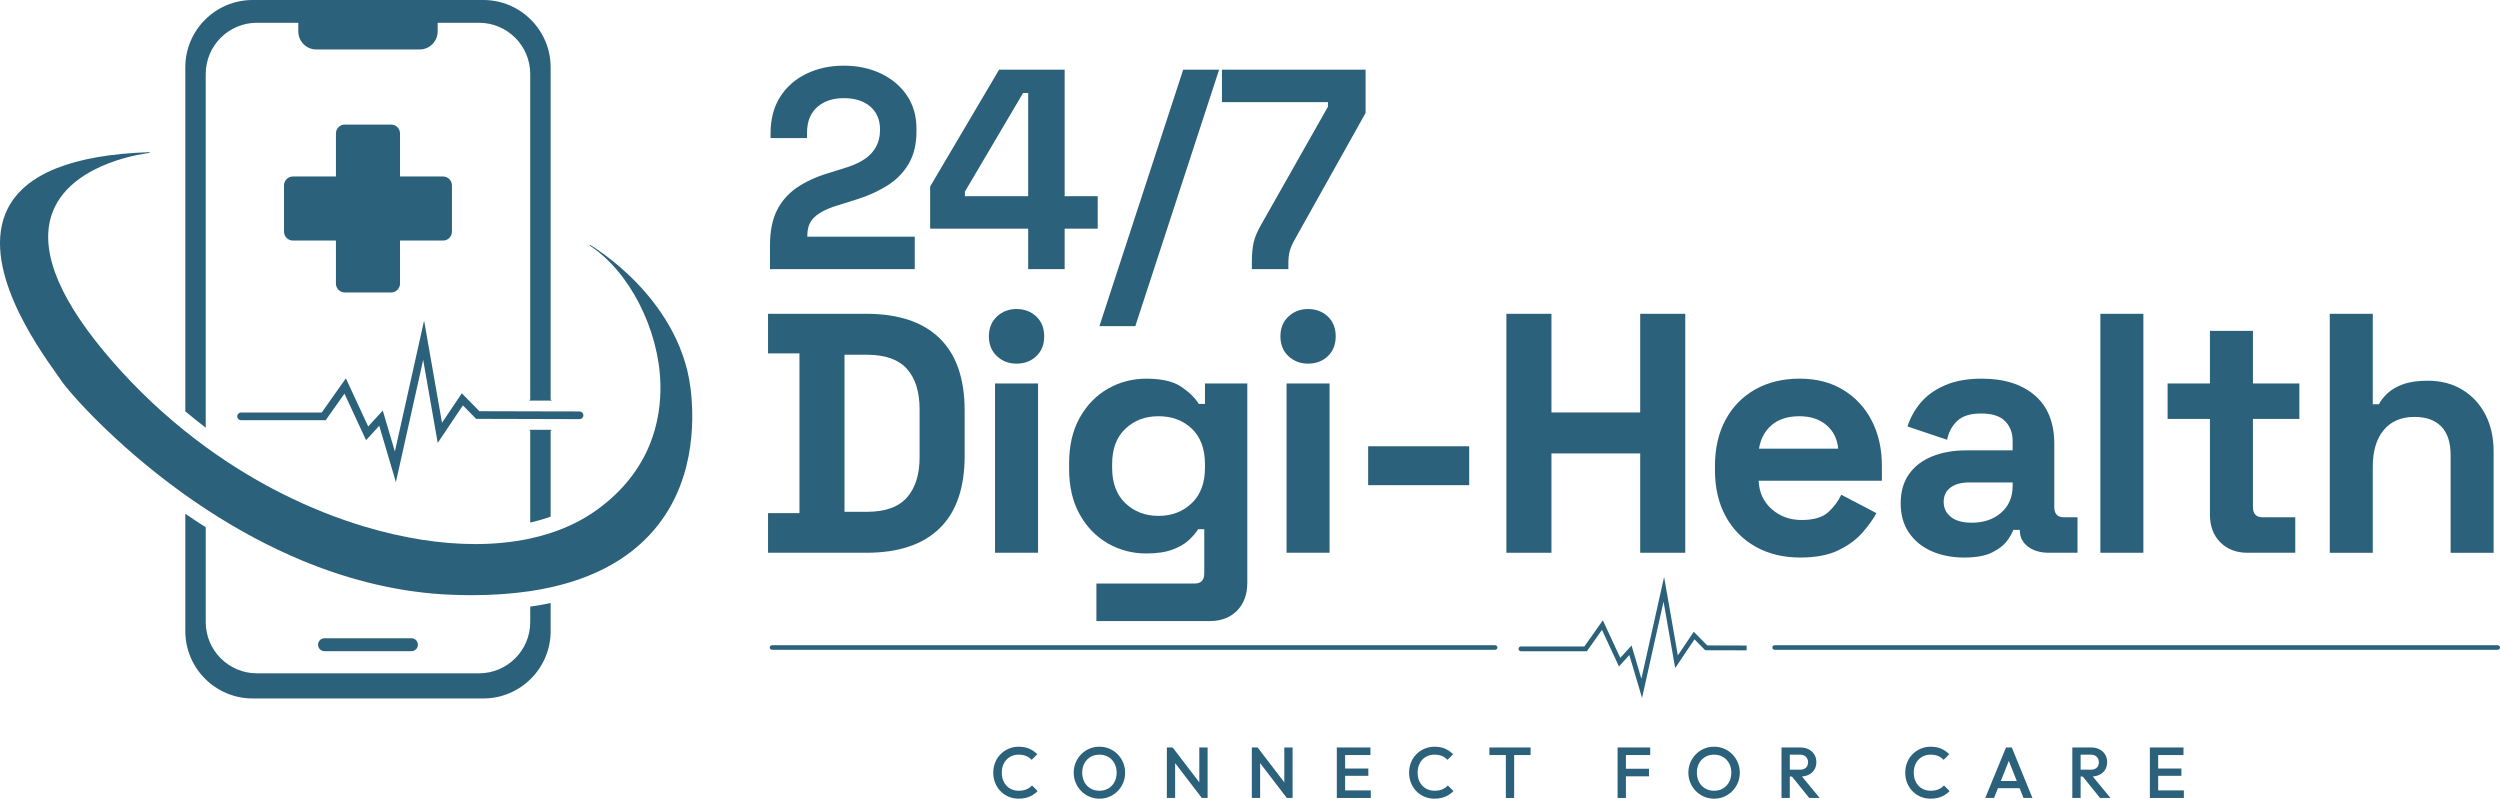
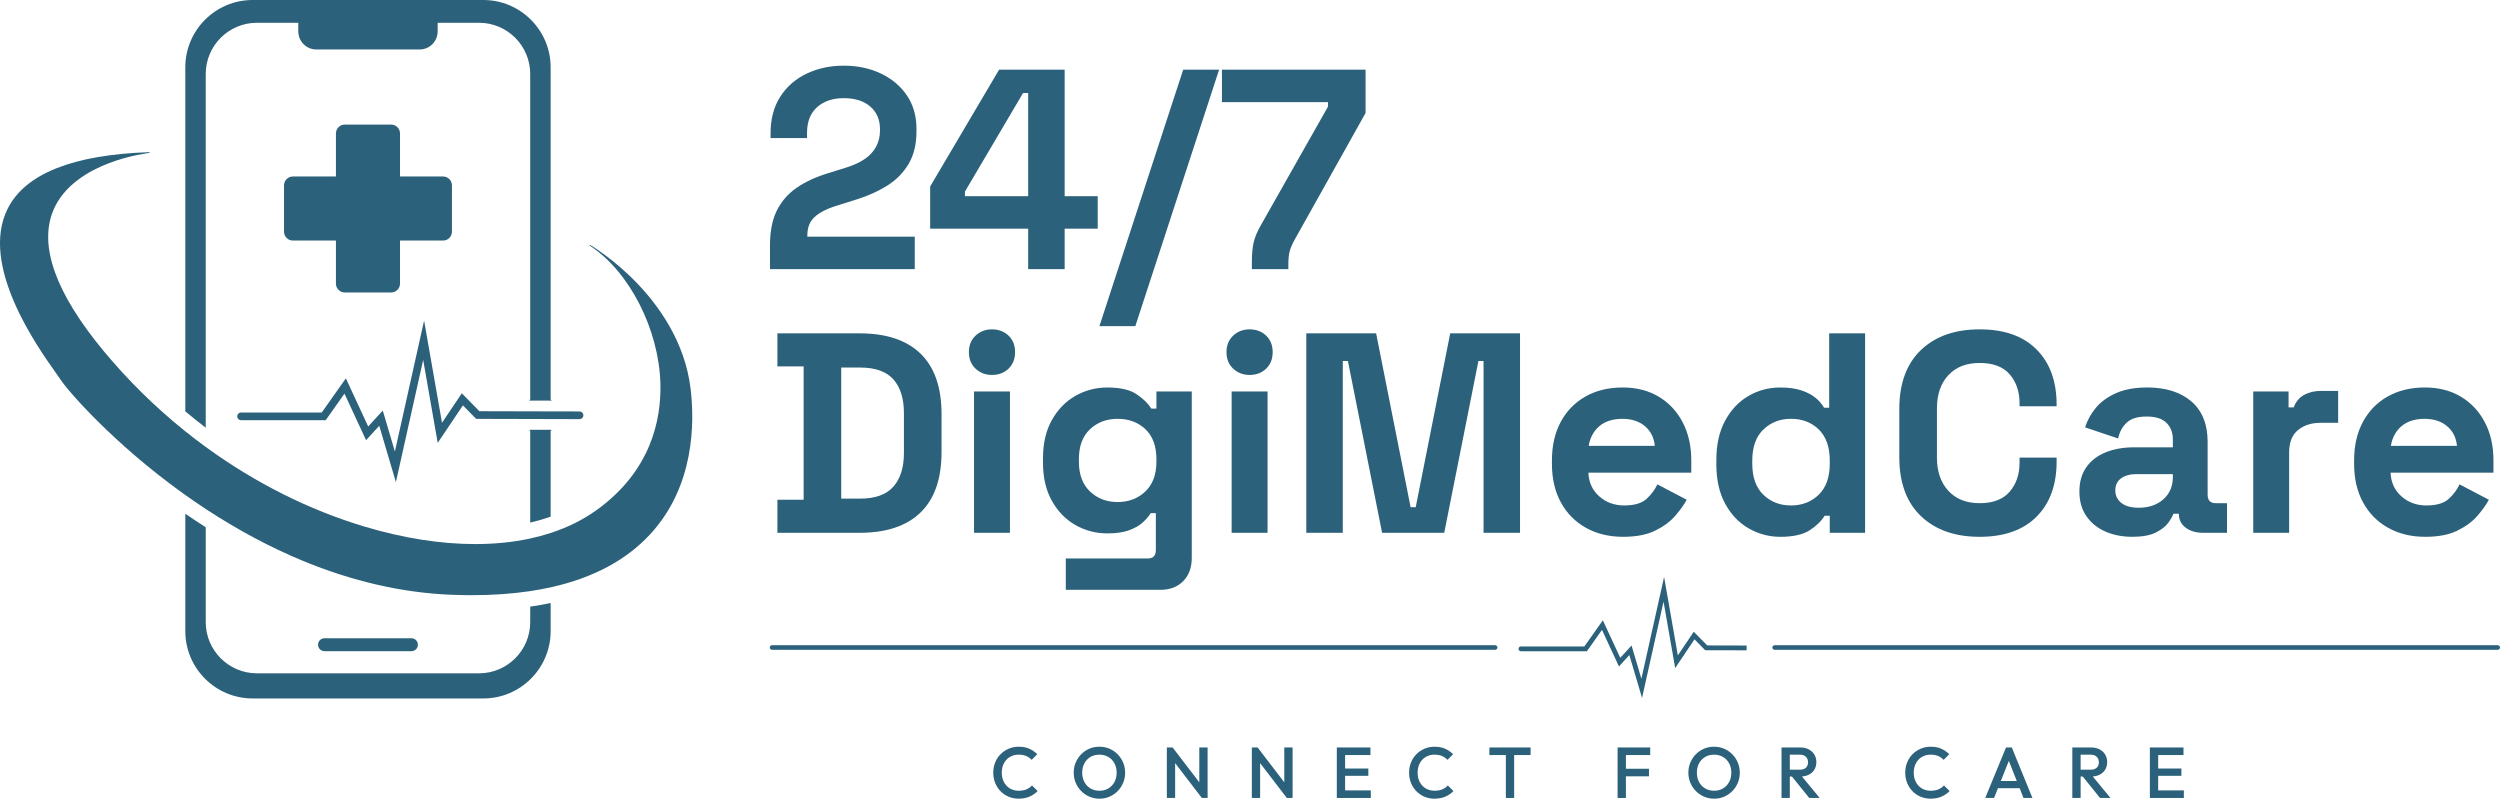
<svg xmlns="http://www.w3.org/2000/svg" id="Layer_2" data-name="Layer 2" viewBox="0 0 2189.51 699.49">
  <defs>
    <style>
      .cls-1 {
        fill: #2b617a;
      }
    </style>
  </defs>
  <g id="Layer_1-2" data-name="Layer 1">
    <g>
      <path class="cls-1" d="M1483.4,553.28l-13.94,20.74-12.04-68.72-19.89,89.16-8.61-29.13-9.88,10.82-15.26-32.87-16.17,22.87h-55.56c-1.16,0-2.11.94-2.11,2.11s.95,2.11,2.11,2.11h57.74l13.23-18.71,14.86,32.02,9.12-9.98,11.11,37.56,18.83-84.37,10.19,58.19,16.9-25.15,9.38,9.54,36.28.09v-4.21l-34.51-.09-11.77-11.97Z" />
      <g>
        <path class="cls-1" d="M482.25,452.48v-75.36h.67s0-.67,0-.67h-.67s-17.89-.05-17.89-.05h-.67s0,.67,0,.67h.67v80.62c6.21-1.45,12.18-3.18,17.89-5.21Z" />
        <path class="cls-1" d="M464.36,544.9c0,24.7-20.1,44.79-44.79,44.79h-194.59c-24.7,0-44.79-20.09-44.79-44.79v-83.12c-5.98-3.8-11.95-7.75-17.89-11.83v102.81c0,32.5,26.44,58.95,58.95,58.95h202.06c32.5,0,58.95-26.44,58.95-58.95v-24.62c-5.79,1.22-11.75,2.27-17.89,3.14v13.62Z" />
        <path class="cls-1" d="M180.19,64.74c0-24.7,20.1-44.79,44.79-44.79h36.26v7.46c0,8.77,7.05,15.91,15.73,15.91h90.62c8.67,0,15.72-7.14,15.72-15.91v-7.46h36.26c24.7,0,44.79,20.09,44.79,44.79v285.42h-.67v.67h.67l17.89.05h.67s0-.67,0-.67h-.67V58.94c0-32.5-26.44-58.94-58.95-58.94h-202.06c-32.5,0-58.95,26.44-58.95,58.94v301.32c5.86,4.92,11.83,9.69,17.89,14.31V64.74Z" />
        <path class="cls-1" d="M360.33,570.31c3.12,0,5.66-2.54,5.66-5.67s-2.54-5.66-5.66-5.66h-76.12c-3.12,0-5.66,2.54-5.66,5.66s2.54,5.67,5.66,5.67h76.12Z" />
        <path class="cls-1" d="M342.55,109.1h-40.55c-4.29,0-7.79,3.49-7.79,7.78v37.69h-37.69c-4.29,0-7.78,3.49-7.78,7.78v40.55c0,4.29,3.49,7.78,7.78,7.78h37.69v37.69c0,4.29,3.49,7.79,7.79,7.79h40.55c4.29,0,7.79-3.49,7.79-7.79v-37.69h37.69c4.29,0,7.78-3.49,7.78-7.78v-40.55c0-4.29-3.49-7.78-7.78-7.78h-37.69v-37.69c0-4.29-3.49-7.78-7.79-7.78Z" />
        <path class="cls-1" d="M482.25,360.3l-17.89-.05h-.67l-43.82-.11-15.42-15.68-17.34,25.8-15.67-89.43v-.09s-.03.09-.03.09l-25.57,114.62-10.61-35.88-12.76,13.96-19.56-42.16-21.13,29.9h-70.66c-1.85,0-3.36,1.51-3.36,3.36s1.51,3.36,3.36,3.36h74.14l16.43-23.25,18.92,40.78,11.53-12.62,14.59,49.35,23.89-107.06,12.73,72.69,22.07-32.84,11.61,11.8,46.64.12h.67l17.89.05h.67l24.66.07c1.84,0,3.36-1.51,3.36-3.36,0-1.86-1.5-3.37-3.35-3.37l-24.66-.07h-.67Z" />
        <path class="cls-1" d="M604.82,340.44c-4.98-41.64-28.68-73.68-47.69-93.24-20.36-20.94-39.81-32.41-40.44-32.78,0,0-.01,0-.01,0l-.35.57s0,0,0,0c34.78,22.5,60.88,73.5,62.06,121.24.77,31.51-8.29,76.25-55.89,110.5-11.63,8.36-24.91,14.99-39.58,19.84-.22.07-.45.15-.67.22-5.76,1.88-11.72,3.49-17.89,4.82-.22.05-.44.1-.67.15-14.82,3.16-30.73,4.74-47.52,4.74-29.99,0-62.76-5.07-96.9-15.3-48.78-14.62-95.8-38.31-138.41-69.27-.22-.16-.45-.32-.67-.49-6.06-4.41-12.02-8.97-17.89-13.68-.22-.18-.45-.36-.67-.54-25.76-20.72-49.64-44.19-70.98-69.96-41.86-50.54-56.7-91.82-44.12-122.69,9.18-22.52,31.63-35.08,48.85-41.66,18.7-7.14,35.43-8.96,35.6-8.98l-.05-.67c-67.24,2.23-109.07,18.98-124.34,49.78-24.49,49.41,25.94,120.44,42.51,143.78,1.71,2.41,3.07,4.32,3.9,5.59,7.12,10.86,47.07,56.29,106.19,98.89.81.59,1.63,1.17,2.44,1.75.23.16.45.32.67.48,5.94,4.22,11.9,8.3,17.89,12.23.22.15.45.3.67.44,27.66,18.11,55.84,33.15,84.05,44.84,43.59,18.06,87.31,28.1,129.94,29.84,6.25.26,12.35.38,18.33.38,18.04,0,34.89-1.16,50.52-3.47.23-.03.45-.07.67-.1,6.15-.92,12.11-2.03,17.89-3.3.22-.05.45-.1.67-.15,36.64-8.23,65.57-23.7,86.46-46.29,39.06-42.24,38.97-98.02,35.44-127.51Z" />
      </g>
      <g>
        <path class="cls-1" d="M674.36,235.71v-20.96c0-12.14,2-22.25,5.99-30.32,3.99-8.07,9.77-14.72,17.35-19.97,7.57-5.24,16.85-9.52,27.83-12.85l16.72-5.24c6.15-2,11.31-4.45,15.47-7.36,4.16-2.91,7.36-6.45,9.61-10.61,2.25-4.16,3.37-8.9,3.37-14.23v-1c0-8.32-2.83-14.93-8.49-19.84-5.66-4.91-13.4-7.36-23.21-7.36s-17.43,2.62-23.34,7.86c-5.91,5.24-8.86,12.77-8.86,22.59v4.49h-31.95v-3.99c0-12.64,2.83-23.37,8.49-32.2,5.65-8.82,13.35-15.55,23.09-20.21,9.73-4.66,20.59-6.99,32.57-6.99s22.79,2.29,32.44,6.86c9.65,4.58,17.26,10.98,22.84,19.22,5.57,8.24,8.36,17.93,8.36,29.08v2.5c0,11.15-2.29,20.59-6.86,28.33-4.58,7.74-10.77,14.06-18.59,18.97-7.82,4.91-16.72,8.95-26.7,12.1l-15.97,4.99c-7.16,2.17-12.73,4.54-16.72,7.11-3.99,2.58-6.78,5.41-8.36,8.49-1.58,3.08-2.37,6.78-2.37,11.11v1h94.09v28.45h-126.78Z" />
        <path class="cls-1" d="M900.48,235.71v-35.44h-85.85v-36.94l60.4-102.33h57.4v110.81h28.95v28.45h-28.95v35.44h-31.95ZM845.07,171.82h55.41v-90.35h-4.49l-50.91,86.35v3.99Z" />
        <path class="cls-1" d="M962.87,285.63l73.38-224.62h31.45l-73.38,224.62h-31.45Z" />
        <path class="cls-1" d="M1096.39,235.71v-6.49c0-6.49.5-12.02,1.5-16.6,1-4.57,3.16-9.77,6.49-15.6l58.65-103.57v-3.99h-92.84v-28.45h125.79v37.94l-61.89,110.56c-2.17,3.83-3.66,7.24-4.49,10.23-.83,2.99-1.25,6.66-1.25,10.98v4.99h-31.95Z" />
      </g>
      <g>
+         <path class="cls-1" d="M680.86,466.64v-28.95h22.96v-116.8h-22.96v-28.95h71.88c23.46,0,41.3,5.95,53.53,17.84,12.23,11.9,18.34,29.57,18.34,53.03v32.94c0,23.46-6.11,41.14-18.34,53.04-12.23,11.9-30.07,17.84-53.53,17.84h-71.88ZM736.76,436.69h16.47c13.31,0,23.04-3.49,29.2-10.48,6.15-6.99,9.23-16.8,9.23-29.45v-34.94c0-12.81-3.08-22.67-9.23-29.57-6.16-6.9-15.89-10.36-29.2-10.36h-16.47v114.8Z" />
+         <path class="cls-1" d="M868.78,328.38c-5.66,0-10.44-1.83-14.35-5.49-3.91-3.66-5.86-8.49-5.86-14.48s1.95-10.81,5.86-14.48c3.91-3.66,8.69-5.49,14.35-5.49s10.65,1.83,14.48,5.49c3.83,3.66,5.74,8.49,5.74,14.48s-1.91,10.82-5.74,14.48c-3.83,3.66-8.65,5.49-14.48,5.49ZM853.06,466.64v-123.79h31.45v123.79h-31.45Z" />
+         <path class="cls-1" d="M913.46,405.25v-3.99c0-12.98,2.58-24.08,7.74-33.32,5.16-9.23,12.02-16.3,20.59-21.21,8.57-4.91,17.93-7.36,28.08-7.36,11.31,0,19.88,2,25.71,5.99,5.82,3.99,10.06,8.15,12.73,12.48h4.49v-14.97h30.95v145.75c0,8.48-2.49,15.26-7.49,20.34-4.99,5.07-11.65,7.61-19.97,7.61h-82.86v-27.45h71.88c4.66,0,6.99-2.5,6.99-7.49v-32.2h-4.49c-1.67,2.66-3.99,5.37-6.99,8.11-2.99,2.75-6.99,5.03-11.98,6.86-4.99,1.83-11.32,2.75-18.97,2.75-10.15,0-19.51-2.45-28.08-7.36-8.57-4.91-15.43-11.98-20.59-21.21-5.16-9.23-7.74-20.34-7.74-33.32ZM978.85,439.69c9.65,0,17.72-3.08,24.21-9.23,6.49-6.15,9.73-14.81,9.73-25.96v-2.5c0-11.31-3.21-20-9.61-26.08-6.41-6.07-14.52-9.11-24.33-9.11s-17.72,3.04-24.21,9.11c-6.49,6.08-9.73,14.77-9.73,26.08v2.5c0,11.15,3.24,19.8,9.73,25.96,6.49,6.16,14.56,9.23,24.21,9.23Z" />
+         <path class="cls-1" d="M1094.39,328.38c-5.66,0-10.44-1.83-14.35-5.49-3.91-3.66-5.87-8.49-5.87-14.48s1.95-10.81,5.87-14.48c3.91-3.66,8.69-5.49,14.35-5.49s10.65,1.83,14.48,5.49c3.83,3.66,5.74,8.49,5.74,14.48s-1.92,10.82-5.74,14.48c-3.83,3.66-8.65,5.49-14.48,5.49ZM1078.67,466.64v-123.79h31.45v123.79h-31.45Z" />
+         <path class="cls-1" d="M1144.06,466.64v-174.7h61.15l30.2,152.24h4.49l30.2-152.24h61.15v174.7h-31.95v-150.49h-4.49l-29.95,150.49h-54.41l-29.95-150.49h-4.49v150.49h-31.95Z" />
+         <path class="cls-1" d="M1421.58,470.14c-12.31,0-23.17-2.62-32.57-7.86-9.4-5.24-16.72-12.64-21.96-22.21-5.24-9.57-7.86-20.84-7.86-33.82v-3c0-12.98,2.58-24.25,7.74-33.82,5.16-9.57,12.39-16.97,21.71-22.21,9.32-5.24,20.13-7.86,32.44-7.86s22.71,2.71,31.7,8.11c8.99,5.41,15.97,12.9,20.96,22.46,4.99,9.57,7.49,20.68,7.49,33.32v10.73h-90.1c.33,8.49,3.49,15.39,9.48,20.71,5.99,5.33,13.31,7.99,21.96,7.99s15.31-1.91,19.47-5.74c4.16-3.83,7.32-8.07,9.48-12.73l25.71,13.48c-2.33,4.33-5.7,9.03-10.11,14.1-4.41,5.08-10.28,9.4-17.59,12.98-7.32,3.58-16.64,5.37-27.95,5.37ZM1391.39,390.52h57.9c-.67-7.15-3.54-12.89-8.61-17.22-5.08-4.32-11.69-6.49-19.84-6.49s-15.22,2.17-20.22,6.49c-4.99,4.33-8.07,10.07-9.23,17.22Z" />
+         <path class="cls-1" d="M1559.1,470.14c-9.82,0-19.01-2.46-27.58-7.36-8.57-4.91-15.43-12.1-20.59-21.59-5.16-9.48-7.74-20.96-7.74-34.44v-3.99c0-13.48,2.58-24.96,7.74-34.44,5.16-9.48,11.98-16.68,20.46-21.59,8.49-4.91,17.72-7.36,27.7-7.36,7.49,0,13.77.87,18.84,2.62,5.07,1.75,9.19,3.95,12.35,6.61,3.16,2.66,5.57,5.49,7.24,8.49h4.49v-65.14h31.45v174.7h-30.95v-14.97h-4.49c-2.83,4.66-7.2,8.9-13.1,12.73-5.91,3.83-14.52,5.74-25.83,5.74ZM1568.58,442.68c9.65,0,17.72-3.12,24.21-9.36s9.73-15.35,9.73-27.33v-2.5c0-11.98-3.21-21.09-9.61-27.33-6.41-6.24-14.52-9.36-24.33-9.36s-17.72,3.12-24.21,9.36c-6.49,6.24-9.73,15.35-9.73,27.33v2.5c0,11.98,3.25,21.09,9.73,27.33,6.49,6.24,14.56,9.36,24.21,9.36Z" />
+         <path class="cls-1" d="M1733.8,470.14c-21.63,0-38.77-6.03-51.41-18.09-12.65-12.06-18.97-29.33-18.97-51.79v-41.93c0-22.46,6.32-39.72,18.97-51.79,12.64-12.06,29.78-18.09,51.41-18.09s38.06,5.87,49.79,17.59,17.6,27.83,17.6,48.29v1.5h-32.45v-2.5c0-10.31-2.87-18.8-8.61-25.46-5.74-6.65-14.52-9.98-26.33-9.98s-20.8,3.58-27.45,10.73c-6.66,7.16-9.98,16.89-9.98,29.2v42.93c0,12.15,3.33,21.84,9.98,29.08,6.65,7.24,15.8,10.86,27.45,10.86s20.59-3.37,26.33-10.11c5.74-6.74,8.61-15.18,8.61-25.33v-4.49h32.45v3.49c0,20.47-5.87,36.56-17.6,48.29-11.73,11.73-28.33,17.6-49.79,17.6Z" />
+         <path class="cls-1" d="M1867.57,470.14c-8.82,0-16.72-1.54-23.71-4.62-6.99-3.08-12.52-7.57-16.6-13.48-4.08-5.9-6.11-13.1-6.11-21.59s2.04-15.6,6.11-21.34c4.08-5.74,9.73-10.07,16.97-12.98,7.24-2.91,15.51-4.37,24.83-4.37h33.94v-6.99c0-5.82-1.83-10.61-5.49-14.35-3.66-3.74-9.48-5.62-17.47-5.62s-13.64,1.79-17.47,5.37c-3.83,3.58-6.33,8.2-7.49,13.85l-28.95-9.73c2-6.32,5.2-12.1,9.61-17.34,4.41-5.24,10.31-9.48,17.72-12.73,7.4-3.25,16.43-4.87,27.08-4.87,16.3,0,29.2,4.08,38.68,12.23,9.48,8.15,14.23,19.97,14.23,35.44v46.17c0,4.99,2.33,7.49,6.99,7.49h9.98v25.96h-20.96c-6.16,0-11.23-1.5-15.22-4.49-3.99-3-5.99-6.99-5.99-11.98v-.25h-4.74c-.67,2-2.16,4.62-4.49,7.86-2.33,3.25-5.99,6.12-10.98,8.61-4.99,2.5-11.82,3.74-20.46,3.74ZM1873.06,444.68c8.82,0,16.01-2.45,21.59-7.36,5.57-4.91,8.36-11.44,8.36-19.59v-2.5h-31.7c-5.83,0-10.4,1.25-13.73,3.74-3.33,2.5-4.99,5.99-4.99,10.48s1.75,8.15,5.24,10.98c3.49,2.83,8.57,4.24,15.22,4.24Z" />
+         <path class="cls-1" d="M1973.39,466.64v-123.79h30.95v13.98h4.49c1.83-4.99,4.87-8.65,9.11-10.98,4.24-2.33,9.19-3.49,14.85-3.49h14.97v27.95h-15.47c-7.99,0-14.56,2.12-19.72,6.36-5.16,4.24-7.74,10.78-7.74,19.59v70.38h-31.45Z" />
+         <path class="cls-1" d="M2124.13,470.14c-12.31,0-23.17-2.62-32.57-7.86-9.4-5.24-16.72-12.64-21.96-22.21-5.24-9.57-7.86-20.84-7.86-33.82v-3c0-12.98,2.58-24.25,7.74-33.82,5.16-9.57,12.39-16.97,21.71-22.21,9.32-5.24,20.13-7.86,32.44-7.86s22.71,2.71,31.7,8.11c8.99,5.41,15.97,12.9,20.96,22.46,4.99,9.57,7.49,20.68,7.49,33.32v10.73h-90.1c.33,8.49,3.49,15.39,9.48,20.71,5.99,5.33,13.31,7.99,21.96,7.99s15.31-1.91,19.47-5.74c4.16-3.83,7.32-8.07,9.48-12.73l25.71,13.48c-2.33,4.33-5.7,9.03-10.11,14.1-4.41,5.08-10.28,9.4-17.59,12.98-7.32,3.58-16.64,5.37-27.95,5.37ZM2093.93,390.52h57.9c-.67-7.15-3.54-12.89-8.61-17.22-5.08-4.32-11.69-6.49-19.84-6.49s-15.22,2.17-20.22,6.49c-4.99,4.33-8.07,10.07-9.23,17.22Z" />
+       </g>
+       <g>
        <path class="cls-1" d="M892.21,699.49c-3.2,0-6.16-.58-8.88-1.74s-5.09-2.78-7.11-4.87c-2.02-2.08-3.58-4.51-4.68-7.27-1.1-2.76-1.64-5.72-1.64-8.88s.55-6.12,1.64-8.88c1.09-2.76,2.65-5.17,4.68-7.23,2.02-2.06,4.39-3.69,7.11-4.87,2.72-1.18,5.68-1.77,8.88-1.77,3.58,0,6.68.59,9.29,1.77,2.61,1.18,4.93,2.78,6.95,4.8l-4.93,4.93c-1.31-1.43-2.9-2.55-4.77-3.35-1.88-.8-4.05-1.2-6.54-1.2-2.19,0-4.19.38-6,1.14-1.81.76-3.38,1.84-4.71,3.25-1.33,1.41-2.35,3.09-3.06,5.02-.72,1.94-1.07,4.07-1.07,6.38s.36,4.44,1.07,6.38c.72,1.94,1.74,3.61,3.06,5.02,1.33,1.41,2.9,2.5,4.71,3.25,1.81.76,3.81,1.14,6,1.14,2.7,0,4.98-.41,6.86-1.23,1.87-.82,3.46-1.95,4.77-3.38l4.93,4.93c-2.02,2.06-4.4,3.69-7.14,4.87-2.74,1.18-5.88,1.77-9.41,1.77Z" />
        <path class="cls-1" d="M962.98,699.49c-3.16,0-6.11-.59-8.85-1.77-2.74-1.18-5.14-2.81-7.2-4.9-2.06-2.08-3.68-4.51-4.83-7.27-1.16-2.76-1.74-5.72-1.74-8.88s.58-6.11,1.74-8.85c1.16-2.74,2.76-5.15,4.8-7.23,2.04-2.08,4.42-3.71,7.14-4.87,2.72-1.16,5.66-1.74,8.81-1.74s6.1.58,8.81,1.74c2.72,1.16,5.11,2.78,7.17,4.87,2.06,2.08,3.67,4.51,4.83,7.27,1.16,2.76,1.74,5.72,1.74,8.88s-.58,6.12-1.74,8.88c-1.16,2.76-2.76,5.17-4.8,7.23-2.04,2.06-4.42,3.69-7.14,4.87-2.72,1.18-5.63,1.77-8.75,1.77ZM962.85,692.54c2.99,0,5.61-.67,7.87-2.02,2.25-1.35,4.02-3.21,5.31-5.59,1.28-2.38,1.93-5.13,1.93-8.25,0-2.32-.37-4.43-1.11-6.35-.74-1.92-1.78-3.58-3.13-4.99-1.35-1.41-2.94-2.5-4.77-3.25-1.83-.76-3.87-1.14-6.1-1.14-2.95,0-5.55.66-7.8,1.99-2.25,1.33-4.02,3.17-5.31,5.53-1.29,2.36-1.93,5.1-1.93,8.21,0,2.32.37,4.46,1.11,6.41.74,1.96,1.77,3.63,3.1,5.02,1.33,1.39,2.92,2.47,4.77,3.25,1.85.78,3.88,1.17,6.07,1.17Z" />
        <path class="cls-1" d="M1021.93,698.86v-44.23h5.05l2.21,8.34v35.89h-7.27ZM1052.57,698.86l-26.47-34.56.88-9.67,26.47,34.56-.88,9.67ZM1052.57,698.86l-2.21-7.77v-36.46h7.27v44.23h-5.05Z" />
        <path class="cls-1" d="M1096.36,698.86v-44.23h5.05l2.21,8.34v35.89h-7.27ZM1127,698.86l-26.47-34.56.88-9.67,26.47,34.56-.88,9.67ZM1127,698.86l-2.21-7.77v-36.46h7.27v44.23h-5.05Z" />
        <path class="cls-1" d="M1170.79,698.86v-44.23h7.27v44.23h-7.27ZM1175.78,661.27v-6.63h24.45v6.63h-24.45ZM1175.78,679.46v-6.38h22.62v6.38h-22.62ZM1175.78,698.86v-6.63h24.77v6.63h-24.77Z" />
        <path class="cls-1" d="M1256.4,699.49c-3.2,0-6.16-.58-8.88-1.74-2.72-1.16-5.09-2.78-7.11-4.87-2.02-2.08-3.58-4.51-4.68-7.27-1.1-2.76-1.64-5.72-1.64-8.88s.55-6.12,1.64-8.88c1.09-2.76,2.65-5.17,4.68-7.23,2.02-2.06,4.39-3.69,7.11-4.87,2.72-1.18,5.67-1.77,8.88-1.77,3.58,0,6.68.59,9.29,1.77,2.61,1.18,4.93,2.78,6.95,4.8l-4.93,4.93c-1.31-1.43-2.9-2.55-4.77-3.35-1.87-.8-4.05-1.2-6.54-1.2-2.19,0-4.19.38-6,1.14-1.81.76-3.38,1.84-4.71,3.25-1.33,1.41-2.35,3.09-3.06,5.02-.72,1.94-1.07,4.07-1.07,6.38s.36,4.44,1.07,6.38c.72,1.94,1.74,3.61,3.06,5.02,1.33,1.41,2.9,2.5,4.71,3.25,1.81.76,3.81,1.14,6,1.14,2.7,0,4.98-.41,6.86-1.23,1.87-.82,3.46-1.95,4.77-3.38l4.93,4.93c-2.02,2.06-4.4,3.69-7.14,4.87s-5.88,1.77-9.41,1.77Z" />
        <path class="cls-1" d="M1304.42,661.27v-6.63h36.08v6.63h-36.08ZM1318.83,698.86v-42.96h7.27v42.96h-7.27Z" />
        <path class="cls-1" d="M1416.7,698.86v-44.23h7.27v44.23h-7.27ZM1421.69,661.27v-6.63h23.57v6.63h-23.57ZM1421.69,679.91v-6.63h22.49v6.63h-22.49Z" />
        <path class="cls-1" d="M1501.3,699.49c-3.16,0-6.11-.59-8.85-1.77-2.74-1.18-5.14-2.81-7.2-4.9-2.06-2.08-3.68-4.51-4.83-7.27-1.16-2.76-1.74-5.72-1.74-8.88s.58-6.11,1.74-8.85c1.16-2.74,2.76-5.15,4.8-7.23s4.42-3.71,7.14-4.87c2.72-1.16,5.65-1.74,8.81-1.74s6.1.58,8.81,1.74c2.72,1.16,5.11,2.78,7.17,4.87,2.06,2.08,3.67,4.51,4.83,7.27,1.16,2.76,1.74,5.72,1.74,8.88s-.58,6.12-1.74,8.88c-1.16,2.76-2.76,5.17-4.8,7.23-2.04,2.06-4.42,3.69-7.14,4.87s-5.63,1.77-8.75,1.77ZM1501.18,692.54c2.99,0,5.61-.67,7.87-2.02,2.25-1.35,4.02-3.21,5.31-5.59s1.93-5.13,1.93-8.25c0-2.32-.37-4.43-1.11-6.35-.74-1.92-1.78-3.58-3.13-4.99-1.35-1.41-2.94-2.5-4.77-3.25-1.83-.76-3.87-1.14-6.1-1.14-2.95,0-5.55.66-7.8,1.99-2.25,1.33-4.02,3.17-5.31,5.53-1.29,2.36-1.93,5.1-1.93,8.21,0,2.32.37,4.46,1.11,6.41.74,1.96,1.77,3.63,3.1,5.02,1.33,1.39,2.92,2.47,4.77,3.25,1.85.78,3.88,1.17,6.07,1.17Z" />
        <path class="cls-1" d="M1560.25,698.86v-44.23h7.27v44.23h-7.27ZM1565.25,680.1v-6h11.18c2.23,0,3.97-.58,5.21-1.74,1.24-1.16,1.86-2.77,1.86-4.83,0-1.85-.61-3.41-1.83-4.68-1.22-1.26-2.95-1.9-5.18-1.9h-11.25v-6.32h11.56c2.78,0,5.22.56,7.33,1.67,2.11,1.12,3.74,2.63,4.9,4.55,1.16,1.92,1.74,4.1,1.74,6.54,0,2.57-.58,4.8-1.74,6.7-1.16,1.9-2.79,3.37-4.9,4.42-2.11,1.05-4.55,1.58-7.33,1.58h-11.56ZM1584.52,698.86l-15.48-19.21,6.76-2.46,17.88,21.67h-9.16Z" />
        <path class="cls-1" d="M1690.92,699.49c-3.2,0-6.16-.58-8.88-1.74-2.72-1.16-5.09-2.78-7.11-4.87-2.02-2.08-3.58-4.51-4.68-7.27-1.1-2.76-1.64-5.72-1.64-8.88s.55-6.12,1.64-8.88c1.09-2.76,2.65-5.17,4.68-7.23,2.02-2.06,4.39-3.69,7.11-4.87,2.72-1.18,5.67-1.77,8.88-1.77,3.58,0,6.68.59,9.29,1.77,2.61,1.18,4.93,2.78,6.95,4.8l-4.93,4.93c-1.31-1.43-2.9-2.55-4.77-3.35-1.87-.8-4.05-1.2-6.54-1.2-2.19,0-4.19.38-6,1.14-1.81.76-3.38,1.84-4.71,3.25-1.33,1.41-2.35,3.09-3.06,5.02-.72,1.94-1.07,4.07-1.07,6.38s.36,4.44,1.07,6.38c.72,1.94,1.74,3.61,3.06,5.02,1.33,1.41,2.9,2.5,4.71,3.25,1.81.76,3.81,1.14,6,1.14,2.7,0,4.98-.41,6.86-1.23,1.87-.82,3.46-1.95,4.77-3.38l4.93,4.93c-2.02,2.06-4.4,3.69-7.14,4.87s-5.88,1.77-9.41,1.77Z" />
        <path class="cls-1" d="M1738.68,698.86l18.2-44.23h5.06l18.07,44.23h-7.83l-14.15-35.83h2.65l-14.28,35.83h-7.71ZM1747.66,690.33v-6.32h23.44v6.32h-23.44Z" />
        <path class="cls-1" d="M1814.95,698.86v-44.23h7.27v44.23h-7.27ZM1819.94,680.1v-6h11.18c2.23,0,3.97-.58,5.21-1.74,1.24-1.16,1.86-2.77,1.86-4.83,0-1.85-.61-3.41-1.83-4.68-1.22-1.26-2.95-1.9-5.18-1.9h-11.25v-6.32h11.56c2.78,0,5.22.56,7.33,1.67,2.11,1.12,3.74,2.63,4.9,4.55,1.16,1.92,1.74,4.1,1.74,6.54,0,2.57-.58,4.8-1.74,6.7-1.16,1.9-2.79,3.37-4.9,4.42-2.11,1.05-4.55,1.58-7.33,1.58h-11.56ZM1839.21,698.86l-15.48-19.21,6.76-2.46,17.88,21.67h-9.16Z" />
        <path class="cls-1" d="M1882.87,698.86v-44.23h7.27v44.23h-7.27ZM1887.86,661.27v-6.63h24.45v6.63h-24.45ZM1887.86,679.46v-6.38h22.62v6.38h-22.62ZM1887.86,698.86v-6.63h24.77v6.63h-24.77Z" />
      </g>
      <path class="cls-1" d="M2187.51,569.09h-633.29c-1.1,0-2-.9-2-2s.9-2,2-2h633.29c1.1,0,2,.9,2,2s-.9,2-2,2Z" />
      <path class="cls-1" d="M1309.46,569.09h-633.29c-1.1,0-2-.9-2-2s.9-2,2-2h633.29c1.1,0,2,.9,2,2s-.9,2-2,2Z" />
-       <g>
-         <path class="cls-1" d="M672.65,484.11v-34.68h27.51v-139.92h-27.51v-34.68h86.1c28.1,0,49.48,7.13,64.13,21.38,14.65,14.25,21.97,35.43,21.97,63.53v39.46c0,28.1-7.32,49.28-21.97,63.53-14.65,14.25-36.03,21.38-64.13,21.38h-86.1ZM739.62,448.24h19.73c15.94,0,27.6-4.18,34.98-12.56,7.37-8.37,11.06-20.13,11.06-35.28v-41.86c0-15.35-3.69-27.16-11.06-35.43-7.38-8.27-19.04-12.41-34.98-12.41h-19.73v137.53Z" />
-         <path class="cls-1" d="M890.29,318.48c-6.78,0-12.51-2.19-17.19-6.58-4.69-4.38-7.03-10.16-7.03-17.34s2.34-12.95,7.03-17.34c4.68-4.38,10.41-6.58,17.19-6.58s12.75,2.2,17.34,6.58c4.58,4.39,6.88,10.17,6.88,17.34s-2.29,12.96-6.88,17.34c-4.59,4.39-10.37,6.58-17.34,6.58ZM871.46,484.11v-148.29h37.67v148.29h-37.67Z" />
-         <path class="cls-1" d="M936.33,410.57v-4.78c0-15.55,3.09-28.85,9.27-39.91,6.18-11.06,14.4-19.53,24.67-25.41,10.26-5.88,21.48-8.82,33.63-8.82,13.55,0,23.82,2.39,30.79,7.18,6.97,4.78,12.06,9.77,15.25,14.95h5.38v-17.94h37.07v174.6c0,10.16-2.99,18.28-8.97,24.37-5.98,6.08-13.95,9.12-23.92,9.12h-99.26v-32.89h86.1c5.58,0,8.37-2.99,8.37-8.97v-38.57h-5.38c-1.99,3.19-4.78,6.43-8.37,9.72-3.59,3.29-8.37,6.03-14.35,8.22-5.98,2.2-13.56,3.29-22.72,3.29-12.16,0-23.37-2.94-33.63-8.82-10.27-5.88-18.49-14.35-24.67-25.41-6.18-11.06-9.27-24.37-9.27-39.91ZM1014.66,451.82c11.56,0,21.23-3.69,29-11.06,7.77-7.37,11.66-17.74,11.66-31.09v-2.99c0-13.55-3.84-23.96-11.51-31.24-7.67-7.27-17.39-10.91-29.15-10.91s-21.23,3.64-29,10.91c-7.77,7.28-11.66,17.69-11.66,31.24v2.99c0,13.36,3.89,23.72,11.66,31.09,7.77,7.38,17.44,11.06,29,11.06Z" />
-         <path class="cls-1" d="M1145.61,318.48c-6.78,0-12.51-2.19-17.19-6.58-4.68-4.38-7.02-10.16-7.02-17.34s2.34-12.95,7.02-17.34c4.68-4.38,10.41-6.58,17.19-6.58s12.75,2.2,17.34,6.58c4.58,4.39,6.87,10.17,6.87,17.34s-2.29,12.96-6.87,17.34c-4.59,4.39-10.37,6.58-17.34,6.58ZM1126.77,484.11v-148.29h37.67v148.29h-37.67Z" />
-         <path class="cls-1" d="M1198.23,424.92v-34.08h88.5v34.08h-88.5Z" />
-         <path class="cls-1" d="M1319.31,484.11v-209.28h39.46v86.4h77.73v-86.4h39.46v209.28h-39.46v-87h-77.73v87h-39.46Z" />
-         <path class="cls-1" d="M1576.72,488.3c-14.75,0-27.76-3.14-39.02-9.42-11.26-6.28-20.03-15.14-26.31-26.61-6.28-11.46-9.42-24.96-9.42-40.51v-3.59c0-15.55,3.09-29.05,9.27-40.51,6.18-11.46,14.85-20.33,26.01-26.61,11.16-6.28,24.11-9.42,38.87-9.42s27.21,3.24,37.97,9.72c10.76,6.48,19.13,15.45,25.11,26.91,5.98,11.46,8.97,24.77,8.97,39.91v12.86h-107.93c.4,10.16,4.19,18.44,11.36,24.81,7.17,6.38,15.94,9.57,26.31,9.57s18.33-2.29,23.32-6.88c4.98-4.58,8.77-9.67,11.36-15.25l30.79,16.14c-2.79,5.19-6.83,10.81-12.11,16.89-5.28,6.08-12.31,11.26-21.08,15.55-8.77,4.28-19.93,6.43-33.48,6.43ZM1540.54,392.93h69.36c-.8-8.57-4.24-15.44-10.31-20.63-6.08-5.18-14-7.77-23.77-7.77s-18.24,2.59-24.22,7.77c-5.98,5.19-9.67,12.06-11.06,20.63Z" />
-         <path class="cls-1" d="M1720.22,488.3c-10.57,0-20.03-1.85-28.4-5.53-8.37-3.69-15-9.07-19.88-16.14-4.89-7.07-7.32-15.7-7.32-25.86s2.44-18.69,7.32-25.56c4.88-6.88,11.66-12.06,20.33-15.55,8.67-3.48,18.58-5.23,29.75-5.23h40.66v-8.37c0-6.97-2.2-12.71-6.58-17.19-4.39-4.48-11.36-6.73-20.93-6.73s-16.35,2.14-20.93,6.43c-4.59,4.29-7.58,9.82-8.97,16.59l-34.68-11.66c2.39-7.57,6.23-14.5,11.51-20.78,5.28-6.28,12.36-11.36,21.23-15.25,8.87-3.89,19.68-5.83,32.44-5.83,19.53,0,34.98,4.89,46.34,14.65,11.36,9.77,17.04,23.92,17.04,42.45v55.31c0,5.98,2.79,8.97,8.37,8.97h11.96v31.09h-25.11c-7.38,0-13.45-1.79-18.24-5.38-4.78-3.59-7.17-8.37-7.17-14.35v-.3h-5.68c-.8,2.39-2.59,5.53-5.38,9.42-2.79,3.89-7.17,7.32-13.15,10.31-5.98,2.99-14.15,4.48-24.52,4.48ZM1726.8,457.8c10.56,0,19.18-2.94,25.86-8.82,6.68-5.88,10.02-13.7,10.02-23.47v-2.99h-37.97c-6.98,0-12.46,1.49-16.44,4.48-3.99,2.99-5.98,7.18-5.98,12.56s2.09,9.77,6.28,13.15c4.19,3.39,10.26,5.08,18.24,5.08Z" />
-         <path class="cls-1" d="M1839.51,484.11v-209.28h37.67v209.28h-37.67Z" />
-         <path class="cls-1" d="M1968.36,484.11c-9.77,0-17.69-3.04-23.77-9.12-6.08-6.08-9.12-14.2-9.12-24.37v-83.71h-37.07v-31.09h37.07v-46.04h37.67v46.04h40.66v31.09h-40.66v77.14c0,5.98,2.79,8.97,8.37,8.97h28.7v31.09h-41.86Z" />
-         <path class="cls-1" d="M2040.42,484.11v-209.28h37.67v79.23h5.38c1.59-3.19,4.08-6.38,7.47-9.57,3.39-3.19,7.92-5.83,13.6-7.92,5.68-2.09,12.9-3.14,21.68-3.14,11.56,0,21.68,2.64,30.35,7.92,8.67,5.28,15.4,12.56,20.18,21.83,4.78,9.27,7.18,20.08,7.18,32.44v88.5h-37.67v-85.51c0-11.16-2.74-19.53-8.22-25.11-5.48-5.58-13.3-8.37-23.47-8.37-11.56,0-20.53,3.84-26.91,11.51-6.38,7.68-9.57,18.39-9.57,32.14v75.34h-37.67Z" />
-       </g>
    </g>
  </g>
</svg>
